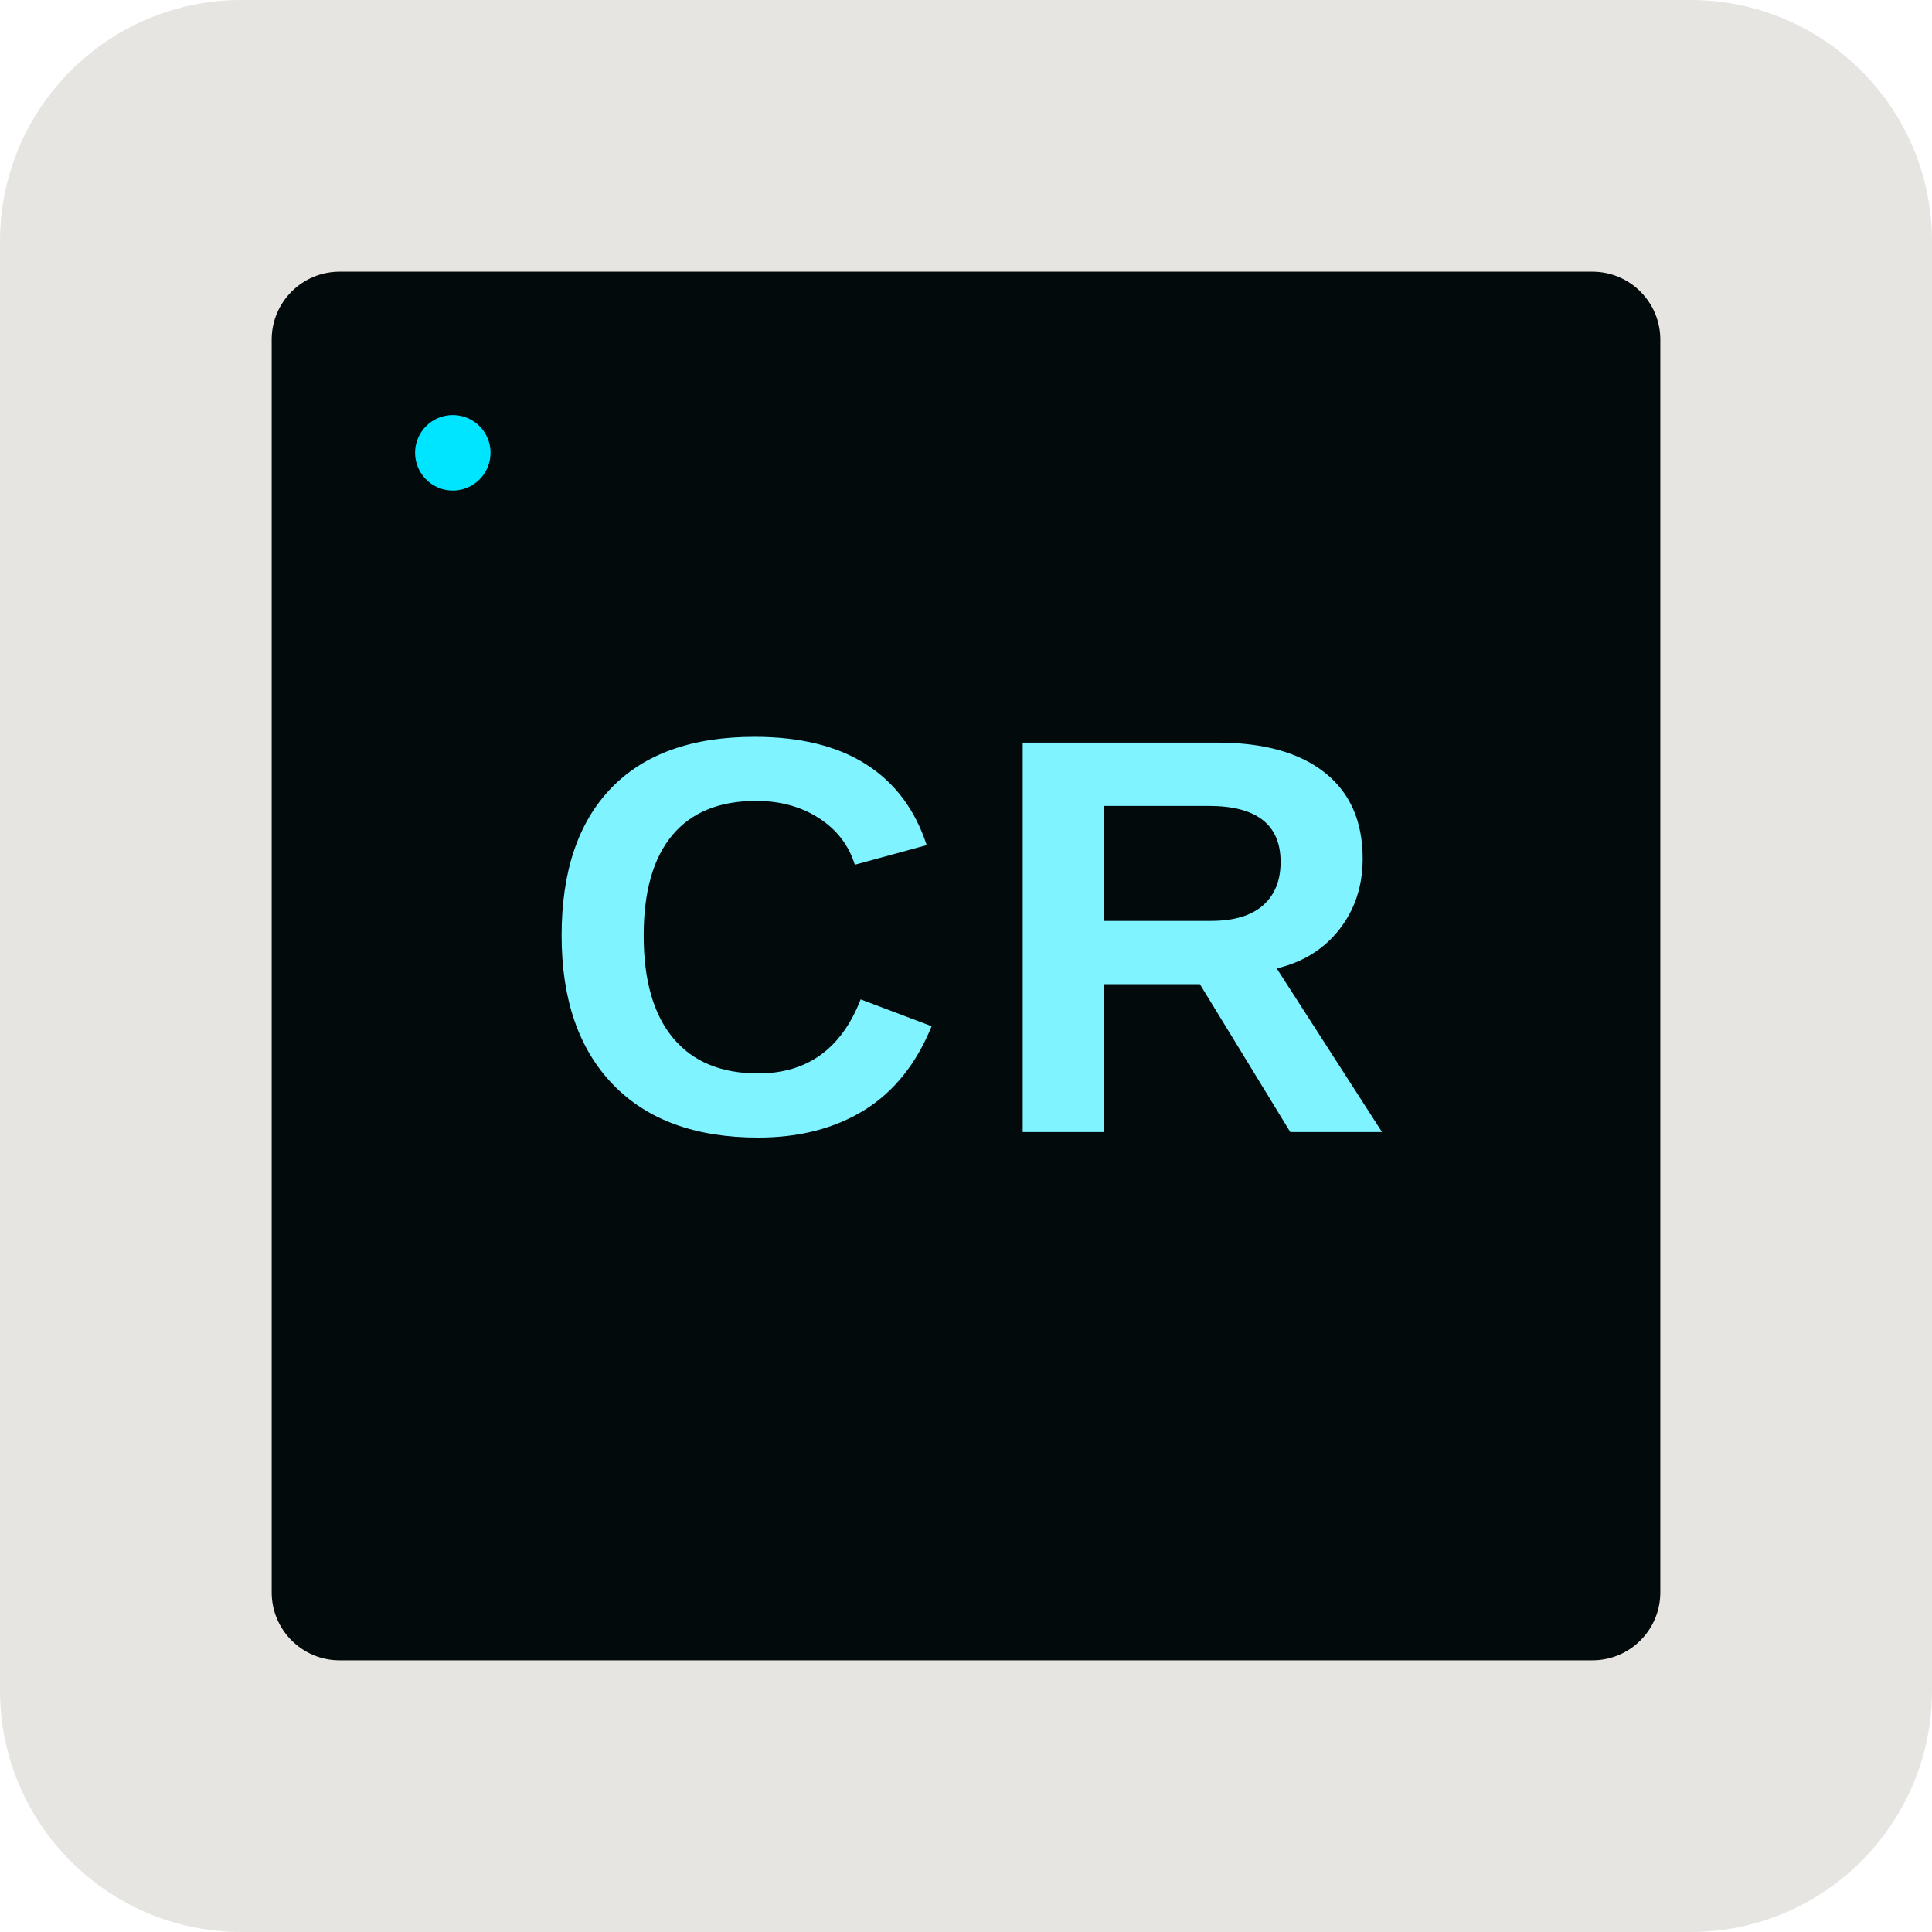
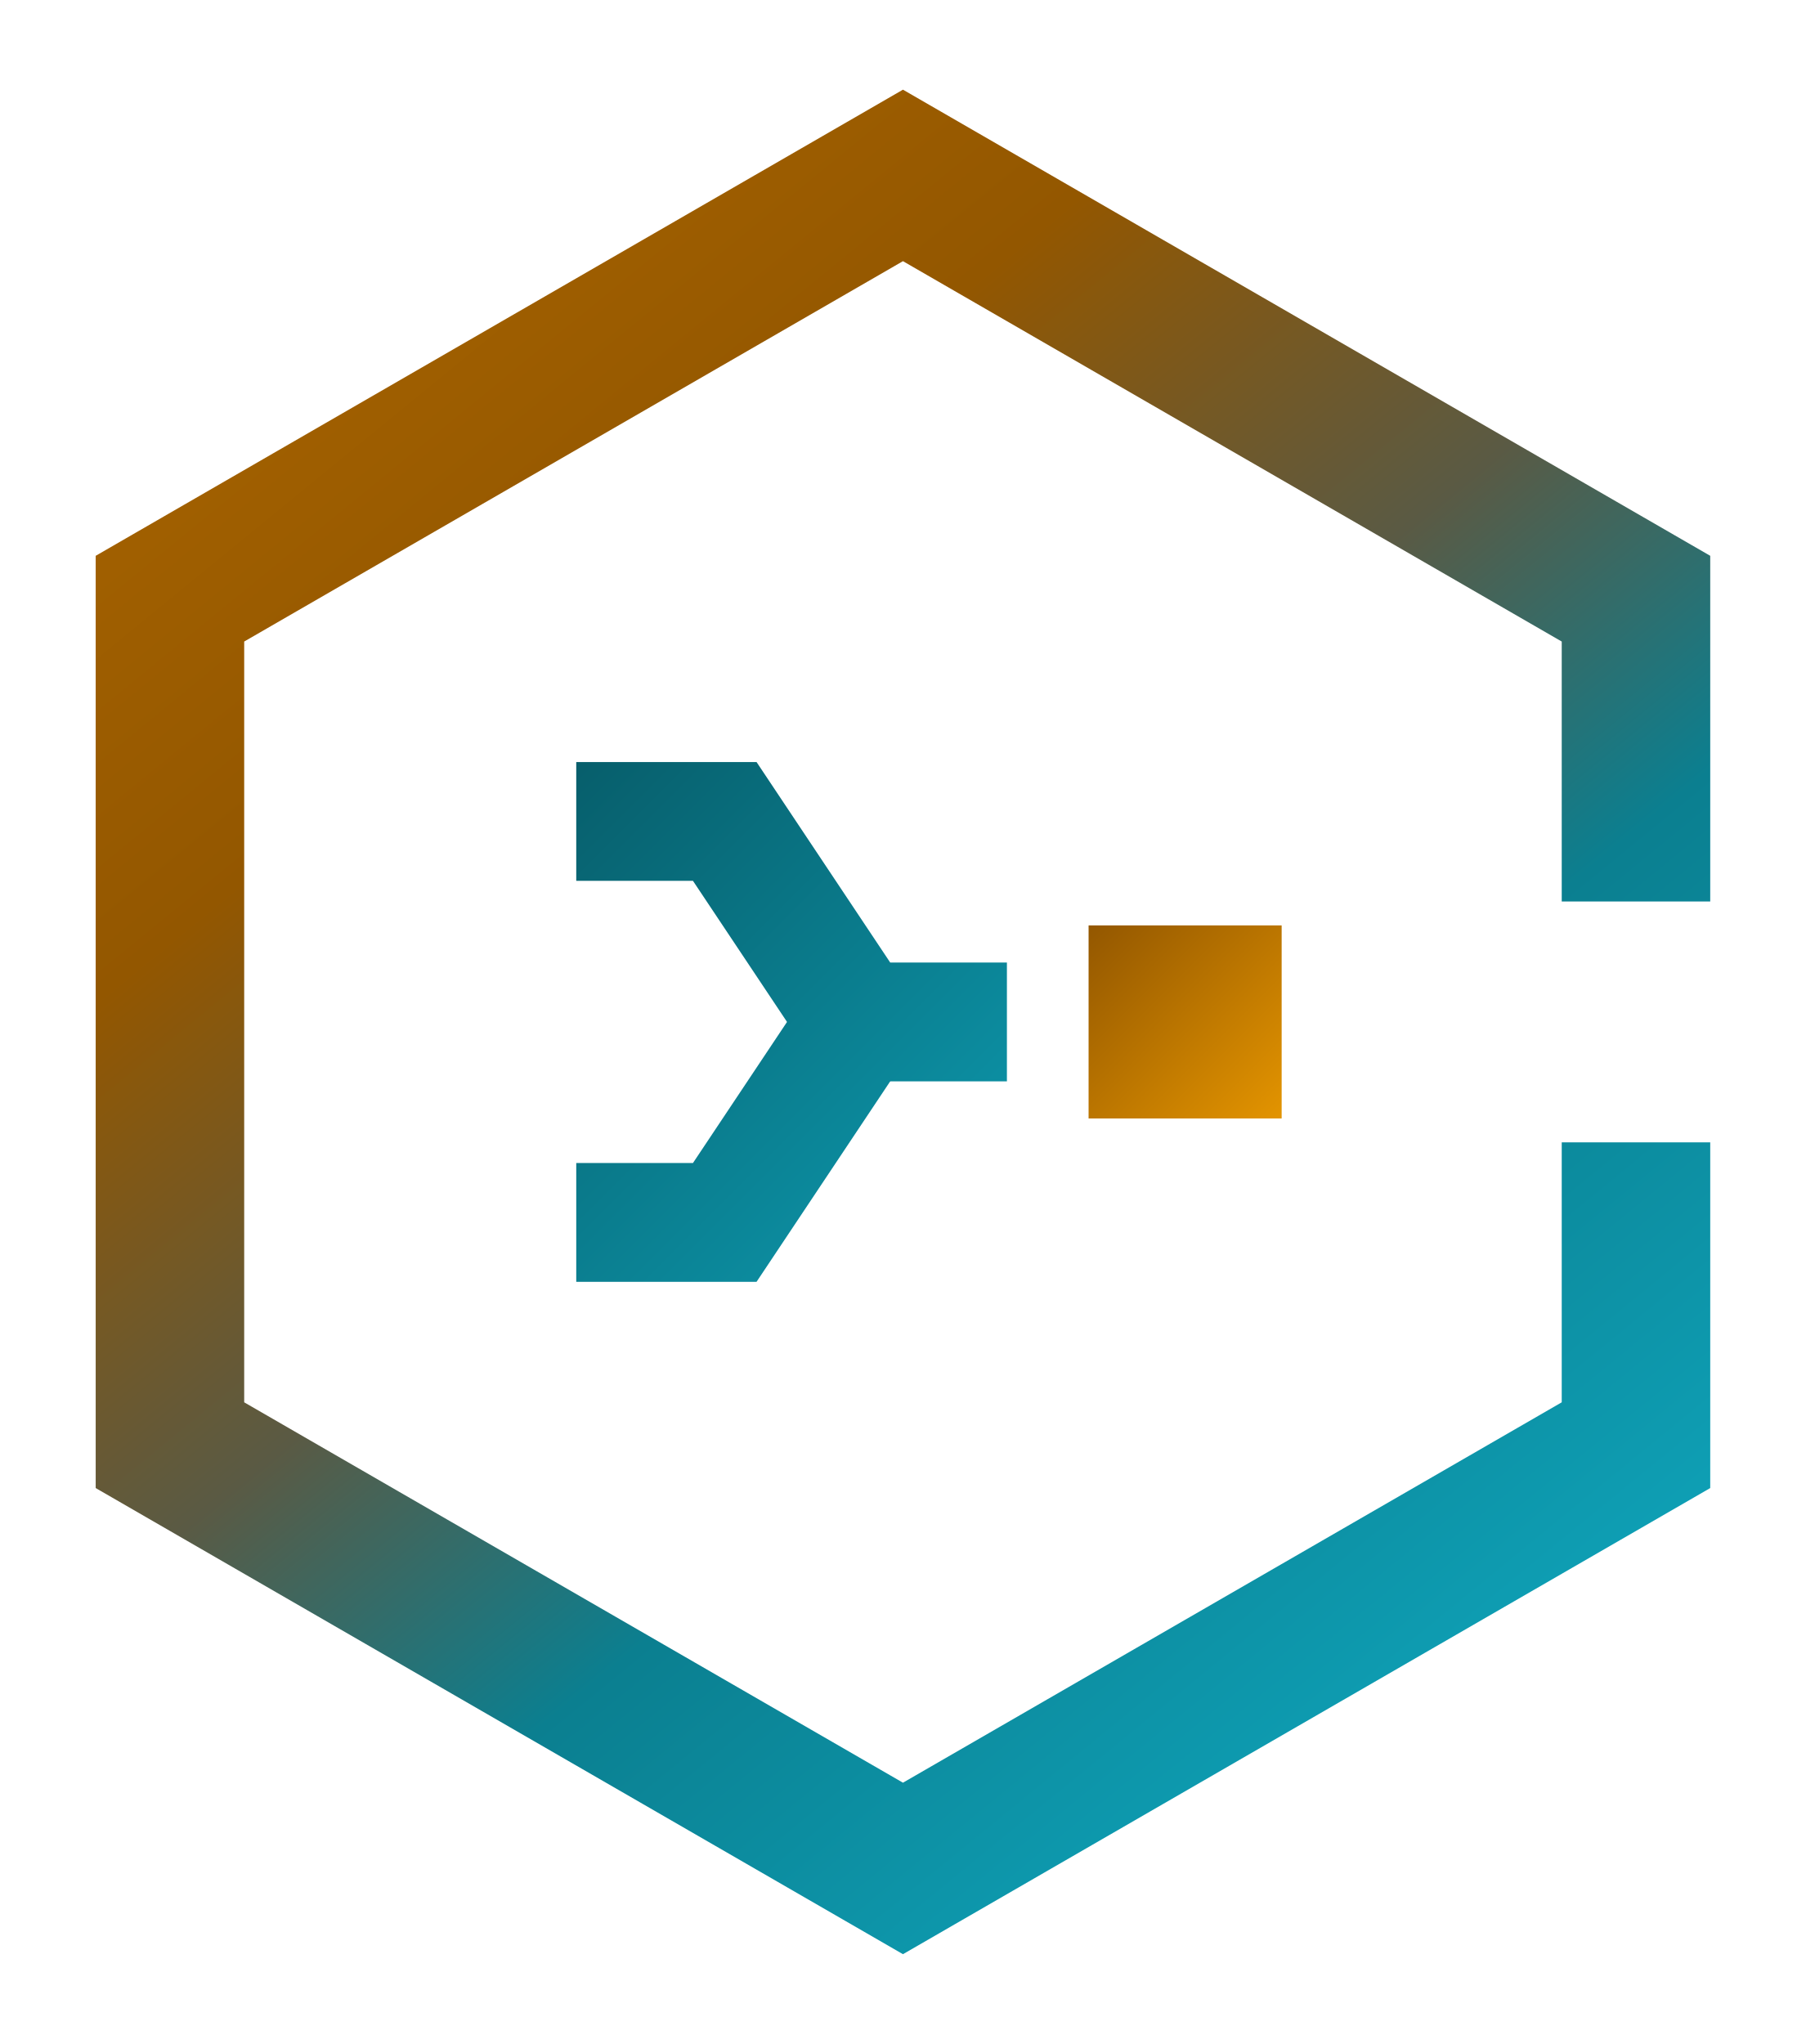
- <svg xmlns="http://www.w3.org/2000/svg" viewBox="0 0 512 512">
-   <rect width="512" height="512" rx="64" fill="#E6E5E1" />
-   <rect x="72" y="72" width="368" height="368" rx="18" fill="#020A0B" />
-   <text x="256" y="300" text-anchor="middle" font-family="Arial Narrow,Arial,sans-serif" font-weight="700" font-size="150" letter-spacing="10" fill="#7FF3FF">CR</text>
-   <circle cx="120" cy="120" r="10" fill="#00E5FF" />
+ <svg xmlns="http://www.w3.org/2000/svg" viewBox="15.35 7.23 129.30 145.55" width="129" height="146" role="img" aria-label="ChronoRail · ink · symbol">
+   <defs>
+     <linearGradient id="cwrailinksymbolm" gradientUnits="userSpaceOnUse" x1="-90" y1="-110" x2="90" y2="110">
+       <stop offset="0" stop-color="#a86400" />
+       <stop offset="0.25" stop-color="#935700" />
+       <stop offset="0.47" stop-color="#5a5a44" />
+       <stop offset="0.65" stop-color="#0b7f90" />
+       <stop offset="1" stop-color="#0fa9c0" />
+     </linearGradient>
+     <linearGradient id="cwrailinksymbolsy" x1="-39.76" y1="-39.76" x2="39.76" y2="39.76" gradientUnits="userSpaceOnUse">
+       <stop offset="0" stop-color="#075e6b" />
+       <stop offset="1" stop-color="#0fa9c0" />
+     </linearGradient>
+     <linearGradient id="cwrailinksymbolla" x1="0" y1="0" x2="1" y2="1">
+       <stop offset="0" stop-color="#935700" />
+       <stop offset="1" stop-color="#e39400" />
+     </linearGradient>
+   </defs>
+   <g transform="translate(80.00 80.00) scale(0.53163)">
+     <path d="M98.72 -26.22V-57.0L0 -114.0L-98.72 -57.0V57.0L0 114.0L98.72 57.0V26.22" fill="none" stroke-linecap="square" stroke-linejoin="miter" stroke-miterlimit="8" stroke="url(#cwrailinksymbolm)" stroke-width="20" />
+     <g data-chrono-symbol="1">
+       <g fill="none" stroke-linecap="butt" stroke-linejoin="miter" stroke-miterlimit="8">
+         <path d="M-44 -27L-24 -27L-6 0L14 0" stroke="url(#cwrailinksymbolsy)" stroke-width="16" />
+         <path d="M-44 27L-24 27L-6 0" stroke="url(#cwrailinksymbolsy)" stroke-width="16" />
+         <rect x="25" y="-13" width="26" height="26" fill="url(#cwrailinksymbolla)" />
+       </g>
+     </g>
+   </g>
</svg>
